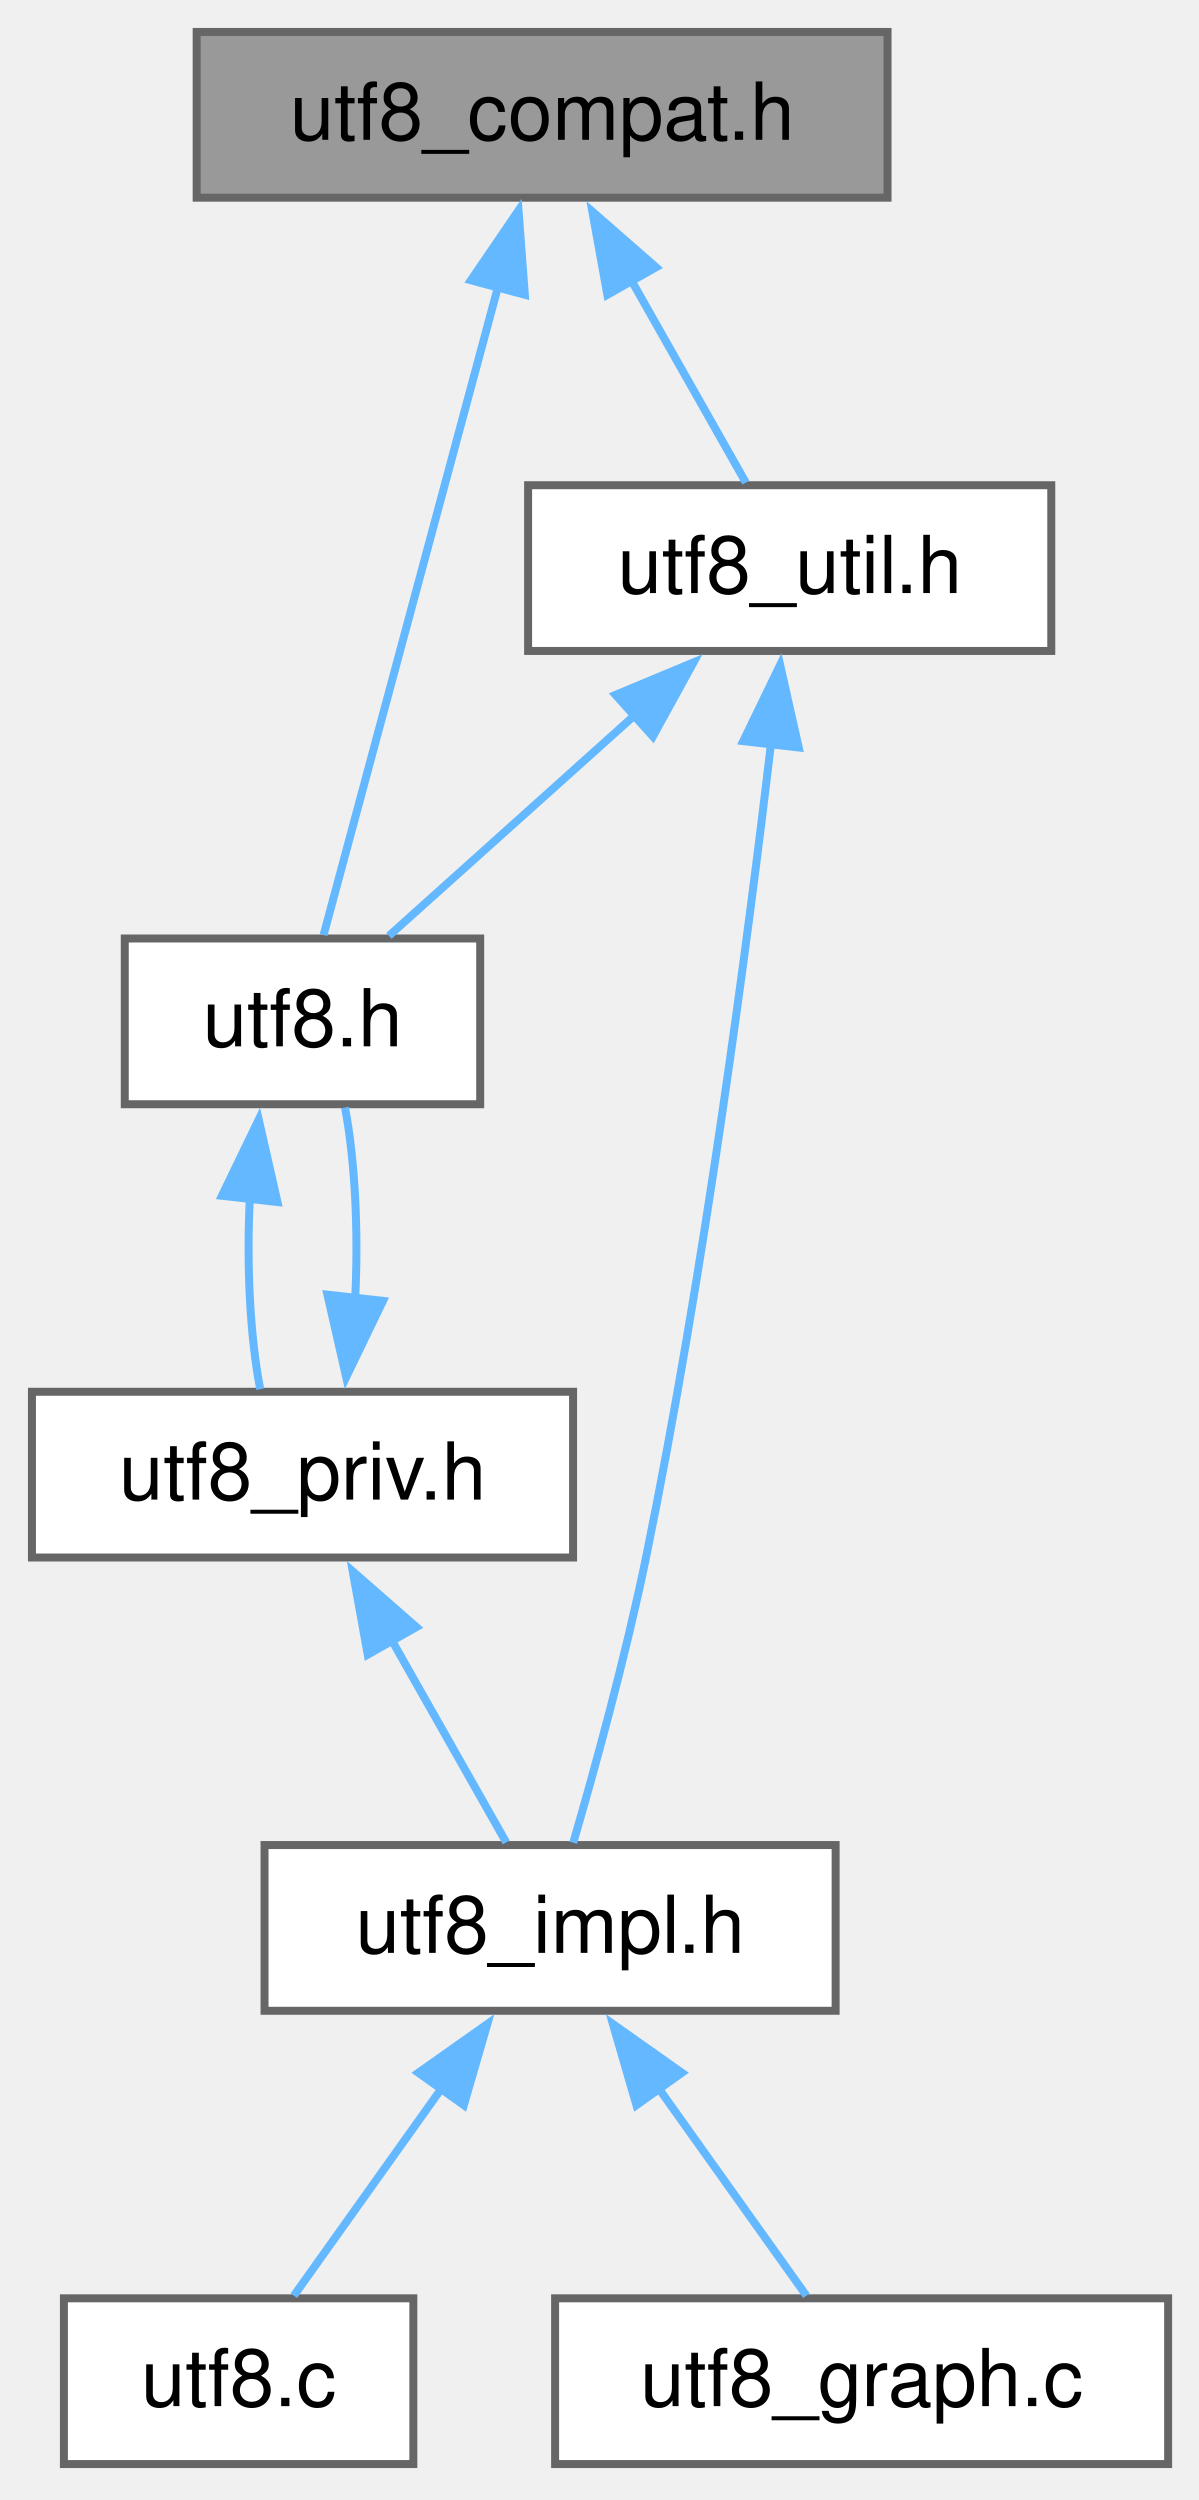
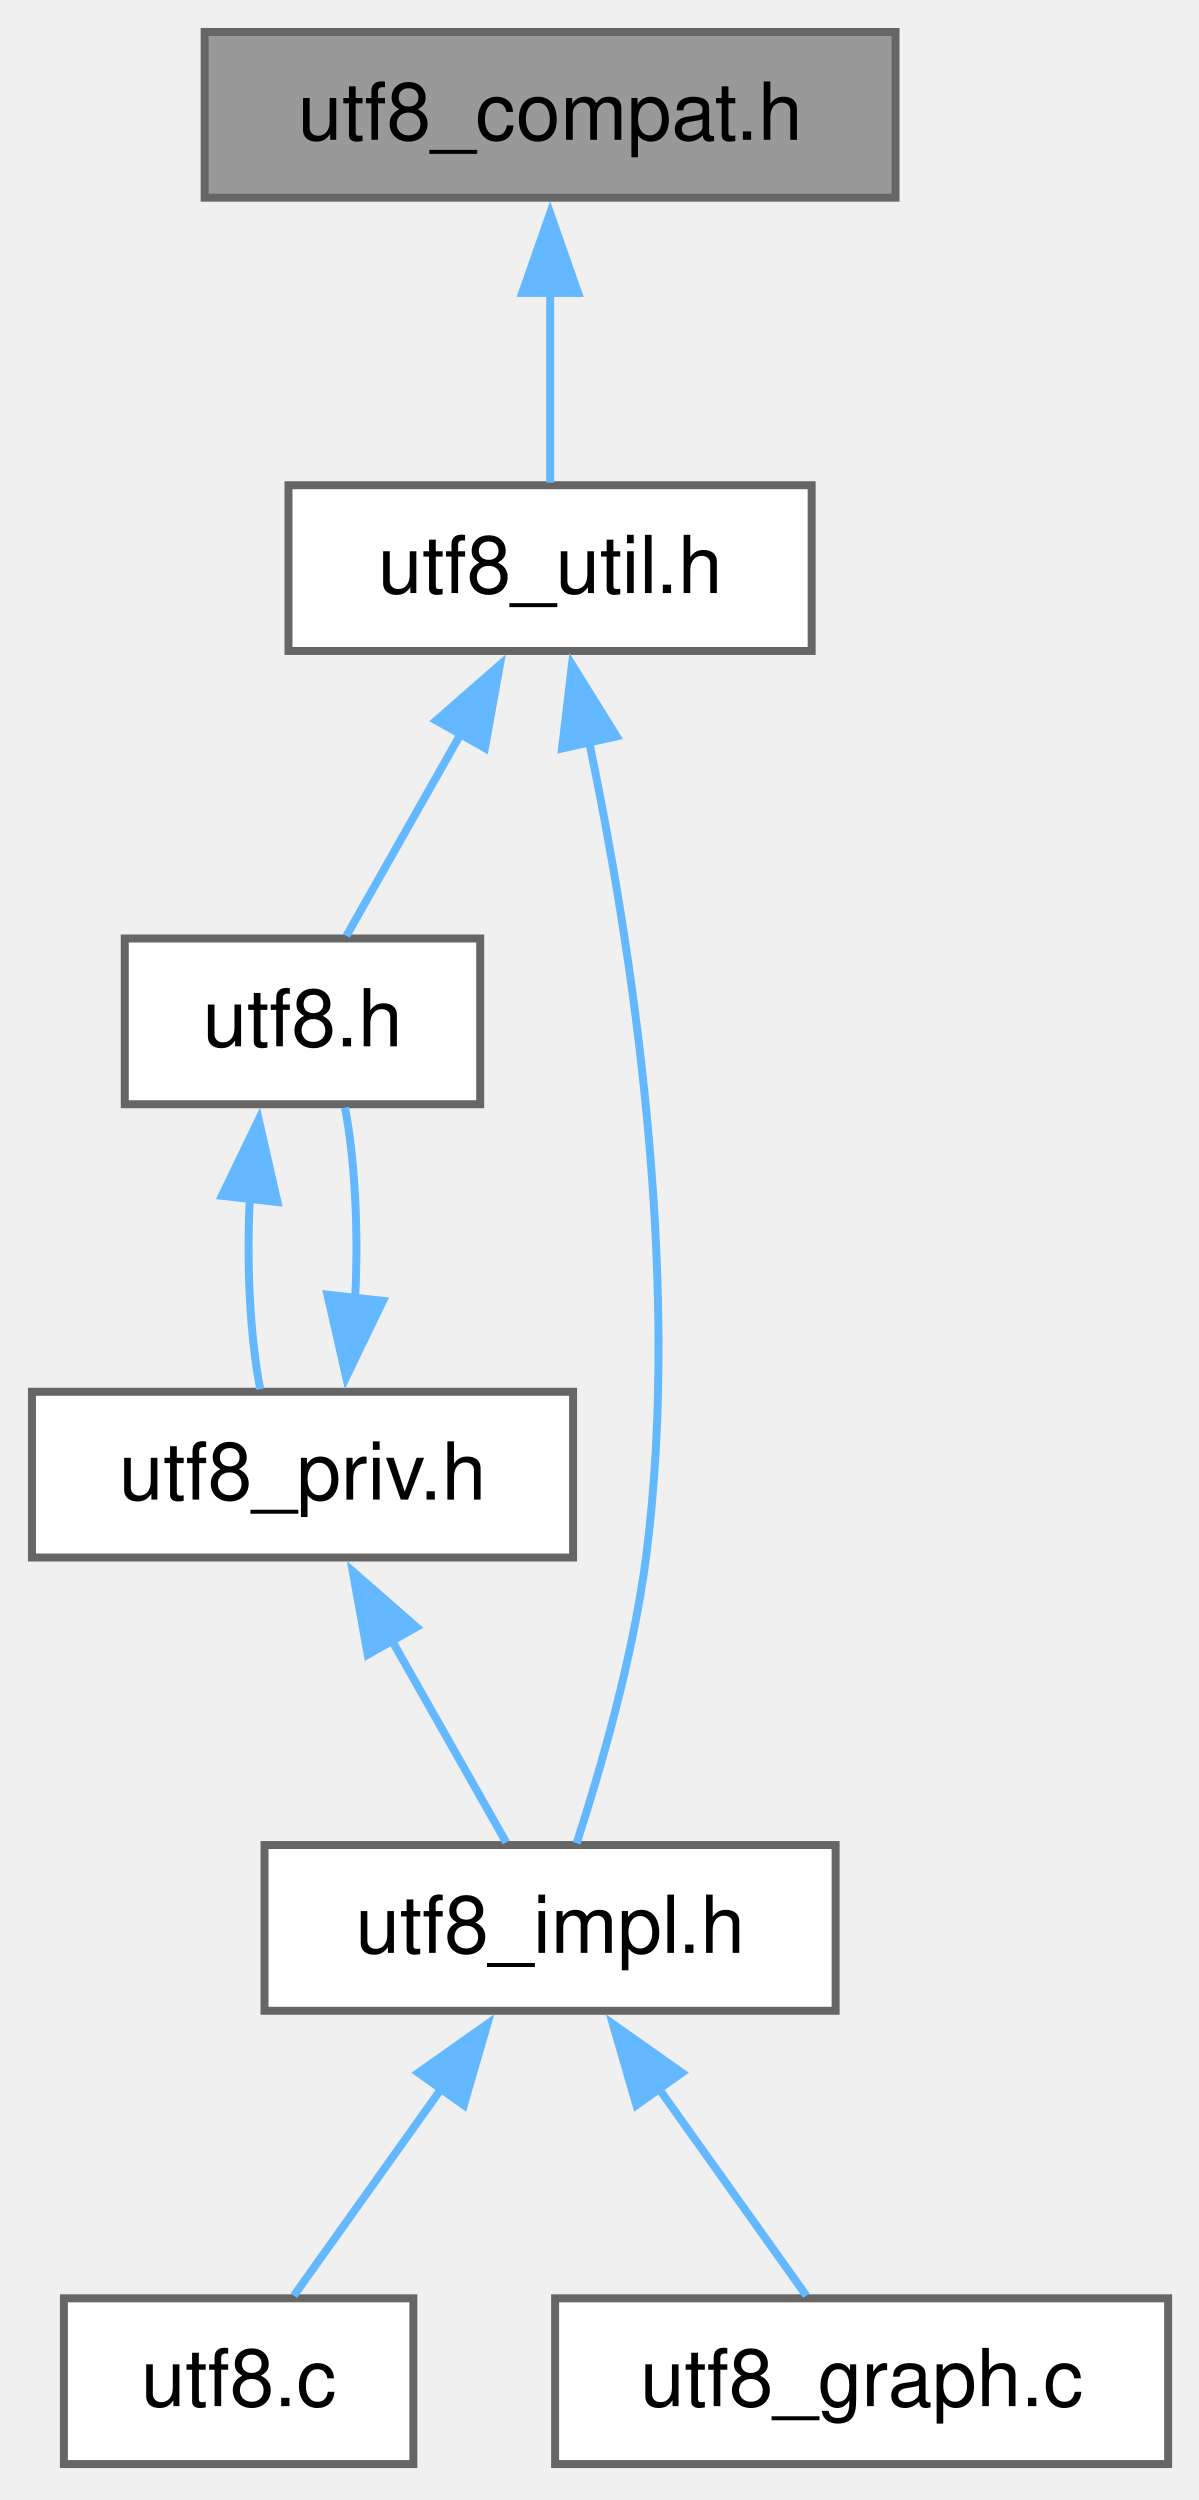
<svg xmlns="http://www.w3.org/2000/svg" xmlns:xlink="http://www.w3.org/1999/xlink" width="150pt" height="313pt" viewBox="0.00 0.00 150.00 313.00">
  <g id="graph0" class="graph" transform="scale(1 1) rotate(0) translate(4 308.5)">
    <g id="Node000001" class="node">
      <g id="a_Node000001">
        <a xlink:title=" ">
-           <polygon fill="#999999" stroke="#666666" points="107.12,-304.5 20.62,-304.5 20.62,-283.75 107.12,-283.75 107.12,-304.5" />
-           <text xml:space="preserve" text-anchor="middle" x="63.88" y="-291" font-family="Helvetica,sans-Serif" font-size="10.00">utf8_compat.h</text>
+           <polygon fill="#999999" stroke="#666666" points="108.12,-304.5 21.62,-304.5 21.62,-283.75 108.12,-283.75 108.12,-304.5" />
+           <text xml:space="preserve" text-anchor="middle" x="64.88" y="-291" font-family="Helvetica,sans-Serif" font-size="10.00">utf8_compat.h</text>
        </a>
      </g>
    </g>
    <g id="Node000002" class="node">
      <g id="a_Node000002">
+         <a xlink:href="../../d3/db6/utf8__util_8h.html" target="_top" xlink:title=" ">
+           <polygon fill="white" stroke="#666666" points="97.62,-247.75 32.12,-247.75 32.12,-227 97.62,-227 97.62,-247.75" />
+           <text xml:space="preserve" text-anchor="middle" x="64.88" y="-234.25" font-family="Helvetica,sans-Serif" font-size="10.00">utf8_util.h</text>
+         </a>
+       </g>
+     </g>
+     <g id="edge1_Node000001_Node000002" class="edge">
+       <g id="a_edge1_Node000001_Node000002">
+         <a xlink:title=" ">
+           <path fill="none" stroke="#63b8ff" d="M64.88,-271.88C64.88,-263.66 64.88,-254.68 64.88,-248.08" />
+           <polygon fill="#63b8ff" stroke="#63b8ff" points="61.38,-271.82 64.88,-281.82 68.38,-271.82 61.38,-271.82" />
+         </a>
+       </g>
+     </g>
+     <g id="Node000003" class="node">
+       <g id="a_Node000003">
        <a xlink:href="../../db/d7c/utf8_8h.html" target="_top" xlink:title=" ">
          <polygon fill="white" stroke="#666666" points="56.12,-191 11.62,-191 11.62,-170.25 56.12,-170.25 56.12,-191" />
          <text xml:space="preserve" text-anchor="middle" x="33.88" y="-177.5" font-family="Helvetica,sans-Serif" font-size="10.00">utf8.h</text>
        </a>
      </g>
    </g>
-     <g id="edge1_Node000001_Node000002" class="edge">
-       <g id="a_edge1_Node000001_Node000002">
+     <g id="edge2_Node000002_Node000003" class="edge">
+       <g id="a_edge2_Node000002_Node000003">
        <a xlink:title=" ">
-           <path fill="none" stroke="#63b8ff" d="M58.34,-272.55C51.85,-248.45 41.38,-209.5 36.51,-191.43" />
-           <polygon fill="#63b8ff" stroke="#63b8ff" points="54.95,-273.41 60.92,-282.16 61.71,-271.59 54.95,-273.41" />
+           <path fill="none" stroke="#63b8ff" d="M53.66,-216.57C48.8,-207.98 43.32,-198.31 39.37,-191.33" />
+           <polygon fill="#63b8ff" stroke="#63b8ff" points="50.61,-218.29 58.59,-225.27 56.71,-214.84 50.61,-218.29" />
        </a>
      </g>
    </g>
-     <g id="Node000007" class="node">
-       <g id="a_Node000007">
-         <a xlink:href="../../d3/db6/utf8__util_8h.html" target="_top" xlink:title=" ">
-           <polygon fill="white" stroke="#666666" points="127.62,-247.75 62.12,-247.75 62.12,-227 127.62,-227 127.62,-247.75" />
-           <text xml:space="preserve" text-anchor="middle" x="94.88" y="-234.25" font-family="Helvetica,sans-Serif" font-size="10.00">utf8_util.h</text>
+     <g id="Node000005" class="node">
+       <g id="a_Node000005">
+         <a xlink:href="../../d8/dfc/utf8__impl_8h.html" target="_top" xlink:title=" ">
+           <polygon fill="white" stroke="#666666" points="100.62,-77.5 29.12,-77.5 29.12,-56.75 100.62,-56.75 100.62,-77.5" />
+           <text xml:space="preserve" text-anchor="middle" x="64.88" y="-64" font-family="Helvetica,sans-Serif" font-size="10.00">utf8_impl.h</text>
        </a>
      </g>
    </g>
-     <g id="edge7_Node000001_Node000007" class="edge">
-       <g id="a_edge7_Node000001_Node000007">
+     <g id="edge8_Node000002_Node000005" class="edge">
+       <g id="a_edge8_Node000002_Node000005">
        <a xlink:title=" ">
-           <path fill="none" stroke="#63b8ff" d="M75.09,-273.32C79.95,-264.73 85.43,-255.06 89.38,-248.08" />
-           <polygon fill="#63b8ff" stroke="#63b8ff" points="72.04,-271.59 70.16,-282.02 78.14,-275.04 72.04,-271.59" />
+           <path fill="none" stroke="#63b8ff" d="M69.74,-215.72C74.85,-191.27 81.53,-149.34 76.88,-113.5 75.24,-100.89 71.14,-86.8 68.19,-77.72" />
+           <polygon fill="#63b8ff" stroke="#63b8ff" points="66.37,-214.79 67.61,-225.31 73.2,-216.31 66.37,-214.79" />
        </a>
      </g>
    </g>
-     <g id="Node000003" class="node">
-       <g id="a_Node000003">
+     <g id="Node000004" class="node">
+       <g id="a_Node000004">
        <a xlink:href="../../d3/d30/utf8__priv_8h.html" target="_top" xlink:title="Including this private header before utf8.h prevents UTF8_PARSER_DESCRIPTOR from being undefined at t...">
          <polygon fill="white" stroke="#666666" points="67.75,-134.25 0,-134.25 0,-113.5 67.75,-113.5 67.75,-134.25" />
          <text xml:space="preserve" text-anchor="middle" x="33.88" y="-120.75" font-family="Helvetica,sans-Serif" font-size="10.00">utf8_priv.h</text>
        </a>
      </g>
    </g>
-     <g id="edge2_Node000002_Node000003" class="edge">
-       <g id="a_edge2_Node000002_Node000003">
+     <g id="edge3_Node000003_Node000004" class="edge">
+       <g id="a_edge3_Node000003_Node000004">
        <a xlink:title=" ">
          <path fill="none" stroke="#63b8ff" d="M27.29,-158.67C26.85,-150.38 27.28,-141.25 28.58,-134.58" />
          <polygon fill="#63b8ff" stroke="#63b8ff" points="23.78,-158.79 28.39,-168.33 30.74,-158 23.78,-158.79" />
        </a>
      </g>
    </g>
-     <g id="edge3_Node000003_Node000002" class="edge">
-       <g id="a_edge3_Node000003_Node000002">
+     <g id="edge4_Node000004_Node000003" class="edge">
+       <g id="a_edge4_Node000004_Node000003">
        <a xlink:title=" ">
          <path fill="none" stroke="#63b8ff" d="M40.47,-146.02C40.89,-154.22 40.46,-163.22 39.19,-169.84" />
          <polygon fill="#63b8ff" stroke="#63b8ff" points="43.95,-145.63 39.34,-136.08 36.99,-146.41 43.95,-145.63" />
        </a>
      </g>
    </g>
-     <g id="Node000004" class="node">
-       <g id="a_Node000004">
-         <a xlink:href="../../d8/dfc/utf8__impl_8h.html" target="_top" xlink:title=" ">
-           <polygon fill="white" stroke="#666666" points="100.62,-77.5 29.12,-77.5 29.12,-56.75 100.62,-56.75 100.62,-77.5" />
-           <text xml:space="preserve" text-anchor="middle" x="64.88" y="-64" font-family="Helvetica,sans-Serif" font-size="10.00">utf8_impl.h</text>
-         </a>
-       </g>
-     </g>
-     <g id="edge4_Node000003_Node000004" class="edge">
-       <g id="a_edge4_Node000003_Node000004">
+     <g id="edge5_Node000004_Node000005" class="edge">
+       <g id="a_edge5_Node000004_Node000005">
        <a xlink:title=" ">
          <path fill="none" stroke="#63b8ff" d="M45.09,-103.07C49.95,-94.48 55.43,-84.81 59.38,-77.83" />
          <polygon fill="#63b8ff" stroke="#63b8ff" points="42.04,-101.34 40.16,-111.77 48.14,-104.79 42.04,-101.34" />
        </a>
      </g>
    </g>
-     <g id="Node000005" class="node">
-       <g id="a_Node000005">
+     <g id="Node000006" class="node">
+       <g id="a_Node000006">
        <a xlink:href="../../df/d51/utf8_8c.html" target="_top" xlink:title=" ">
          <polygon fill="white" stroke="#666666" points="47.75,-20.75 4,-20.75 4,0 47.75,0 47.75,-20.75" />
          <text xml:space="preserve" text-anchor="middle" x="25.88" y="-7.25" font-family="Helvetica,sans-Serif" font-size="10.00">utf8.c</text>
        </a>
      </g>
    </g>
-     <g id="edge5_Node000004_Node000005" class="edge">
-       <g id="a_edge5_Node000004_Node000005">
+     <g id="edge6_Node000005_Node000006" class="edge">
+       <g id="a_edge6_Node000005_Node000006">
        <a xlink:title=" ">
          <path fill="none" stroke="#63b8ff" d="M51.38,-47.17C45.11,-38.38 37.93,-28.3 32.79,-21.08" />
          <polygon fill="#63b8ff" stroke="#63b8ff" points="48.37,-48.99 57.02,-55.1 54.07,-44.93 48.37,-48.99" />
        </a>
      </g>
    </g>
-     <g id="Node000006" class="node">
-       <g id="a_Node000006">
+     <g id="Node000007" class="node">
+       <g id="a_Node000007">
        <a xlink:href="../../d9/d0d/utf8__graph_8c.html" target="_top" xlink:title=" ">
          <polygon fill="white" stroke="#666666" points="142.25,-20.75 65.5,-20.75 65.5,0 142.25,0 142.25,-20.75" />
          <text xml:space="preserve" text-anchor="middle" x="103.88" y="-7.25" font-family="Helvetica,sans-Serif" font-size="10.00">utf8_graph.c</text>
        </a>
      </g>
    </g>
-     <g id="edge6_Node000004_Node000006" class="edge">
-       <g id="a_edge6_Node000004_Node000006">
+     <g id="edge7_Node000005_Node000007" class="edge">
+       <g id="a_edge7_Node000005_Node000007">
        <a xlink:title=" ">
          <path fill="none" stroke="#63b8ff" d="M78.37,-47.17C84.64,-38.38 91.82,-28.3 96.96,-21.08" />
          <polygon fill="#63b8ff" stroke="#63b8ff" points="75.68,-44.93 72.73,-55.1 81.38,-48.99 75.68,-44.93" />
        </a>
      </g>
    </g>
-     <g id="edge8_Node000007_Node000002" class="edge">
-       <g id="a_edge8_Node000007_Node000002">
-         <a xlink:title=" ">
-           <path fill="none" stroke="#63b8ff" d="M75.64,-219.11C65.42,-209.94 53.25,-199.01 44.69,-191.33" />
-           <polygon fill="#63b8ff" stroke="#63b8ff" points="73.06,-221.5 82.84,-225.58 77.74,-216.29 73.06,-221.5" />
-         </a>
-       </g>
-     </g>
-     <g id="edge9_Node000007_Node000004" class="edge">
-       <g id="a_edge9_Node000007_Node000004">
-         <a xlink:title=" ">
-           <path fill="none" stroke="#63b8ff" d="M92.56,-215.64C89.66,-191.12 84.17,-149.11 76.88,-113.5 74.32,-101.05 70.43,-86.92 67.77,-77.79" />
-           <polygon fill="#63b8ff" stroke="#63b8ff" points="89.05,-215.71 93.67,-225.25 96,-214.91 89.05,-215.71" />
-         </a>
-       </g>
-     </g>
  </g>
</svg>
